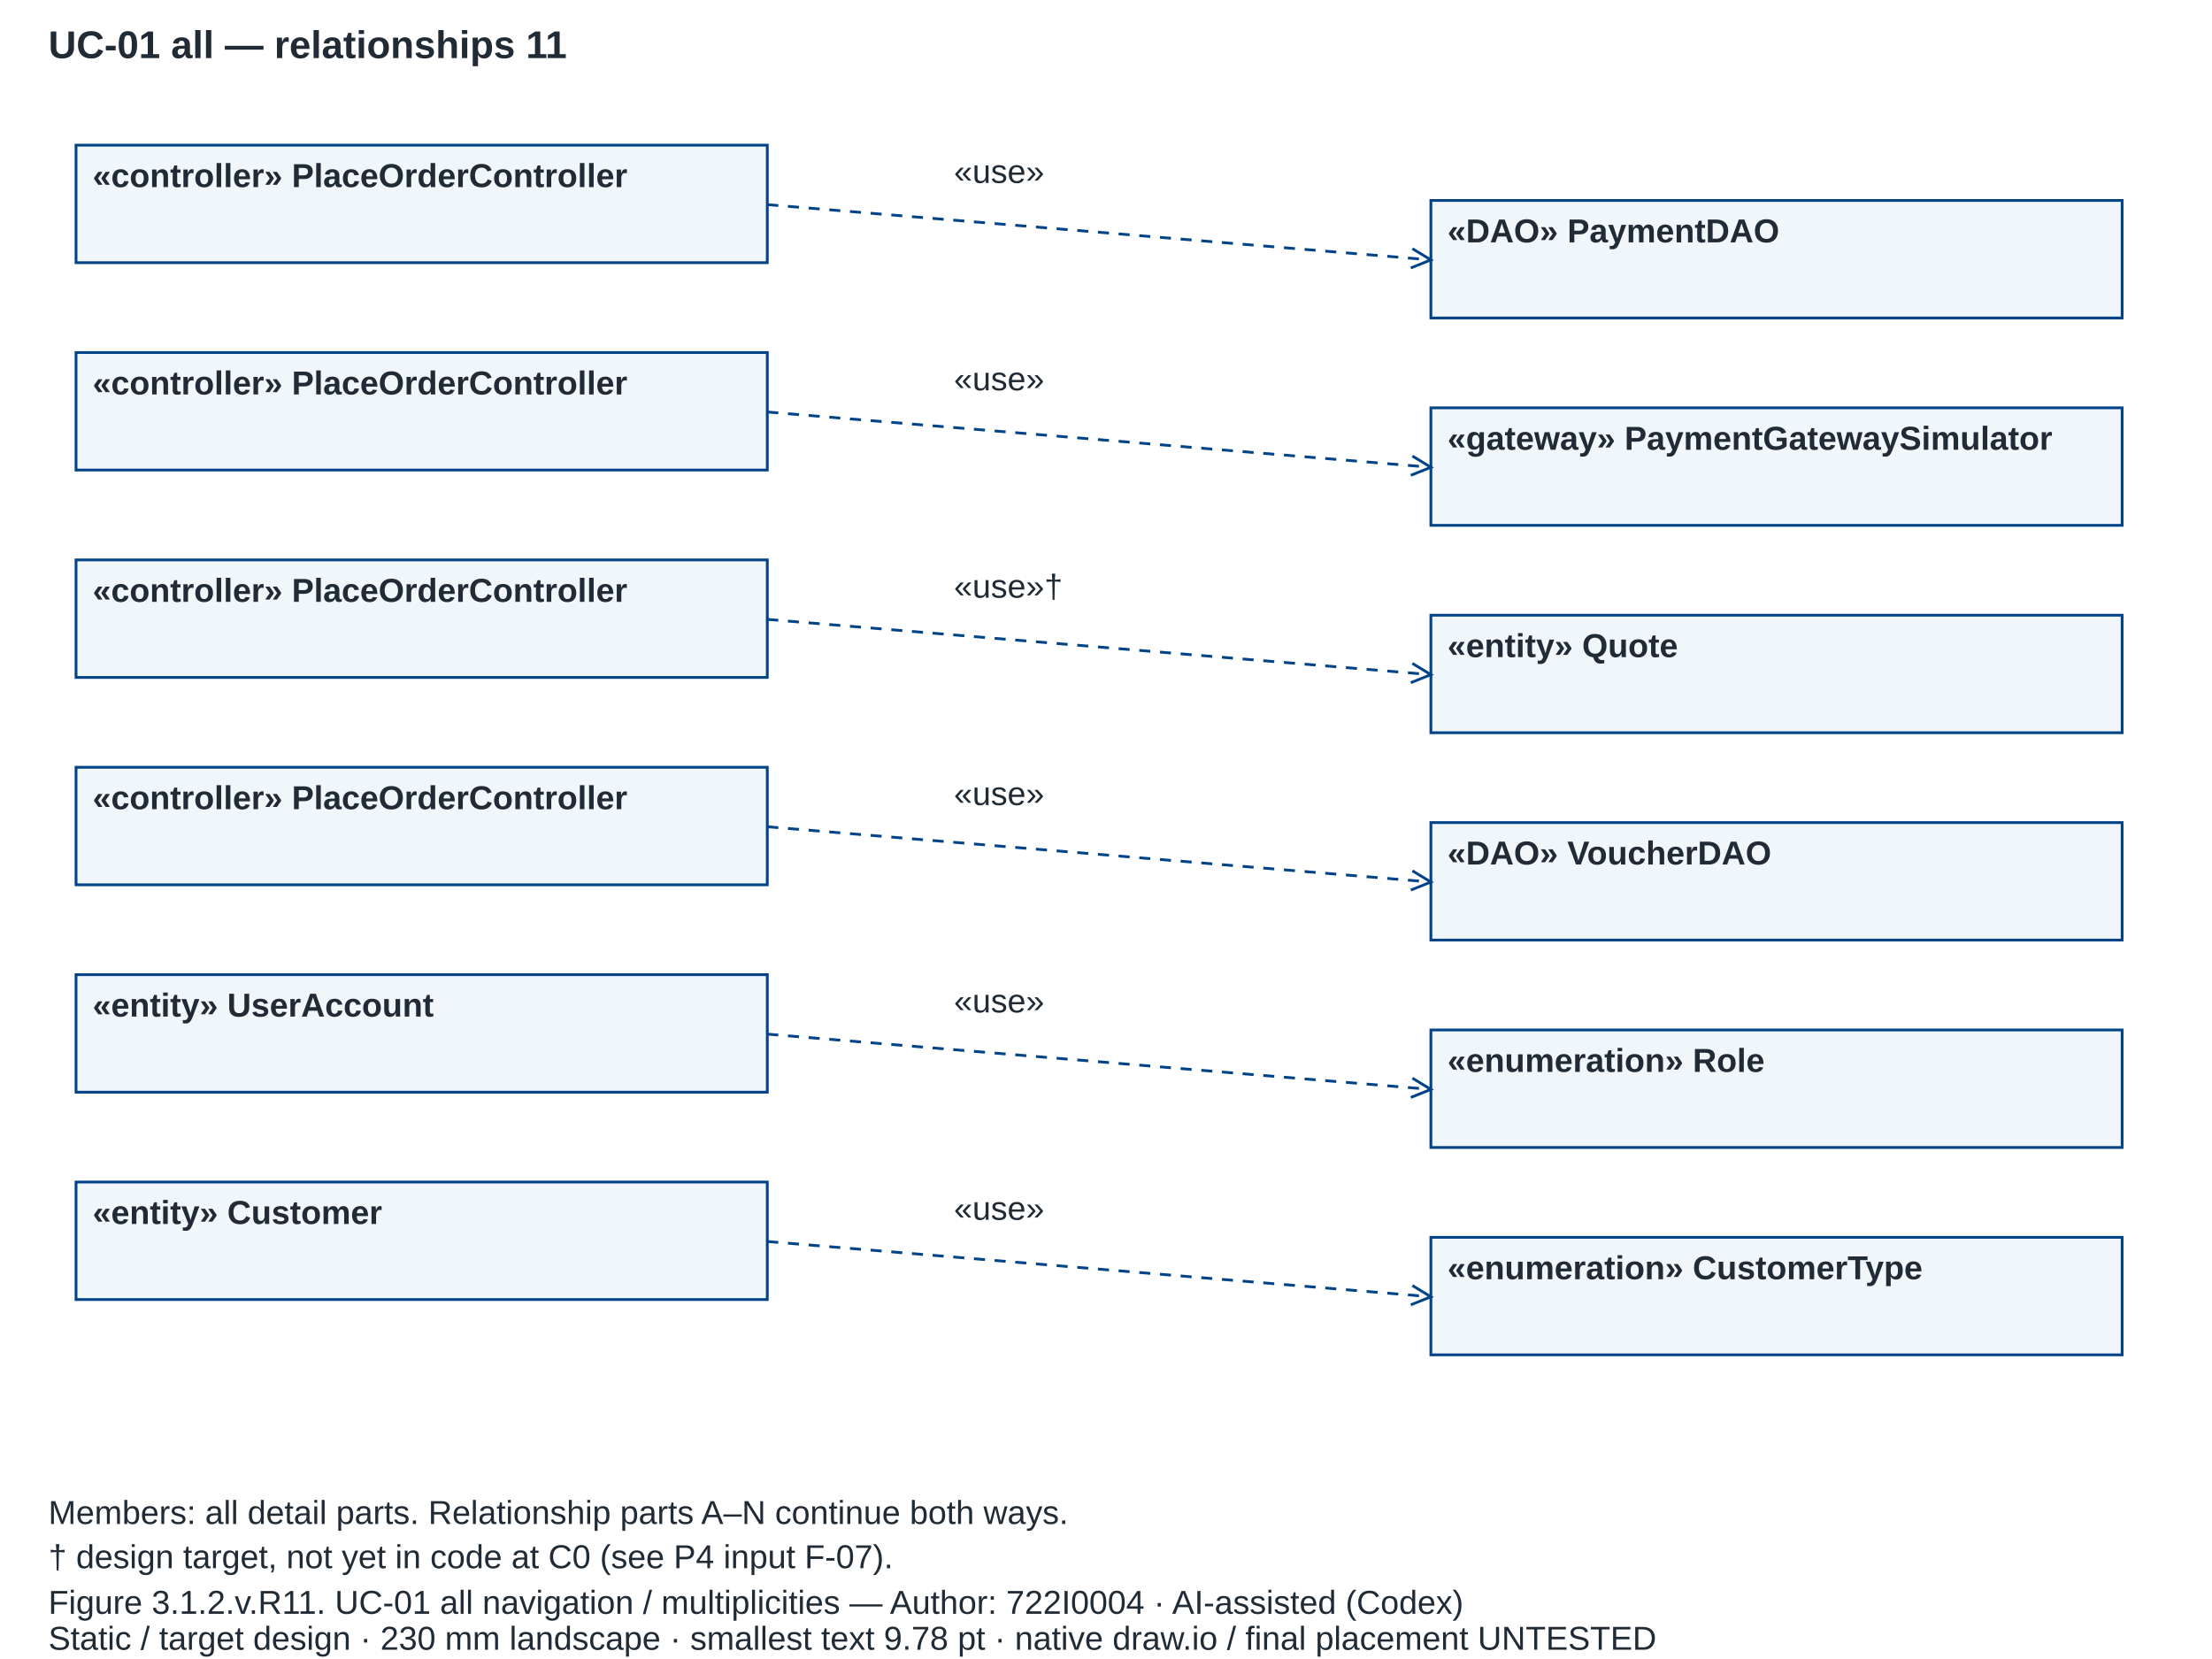
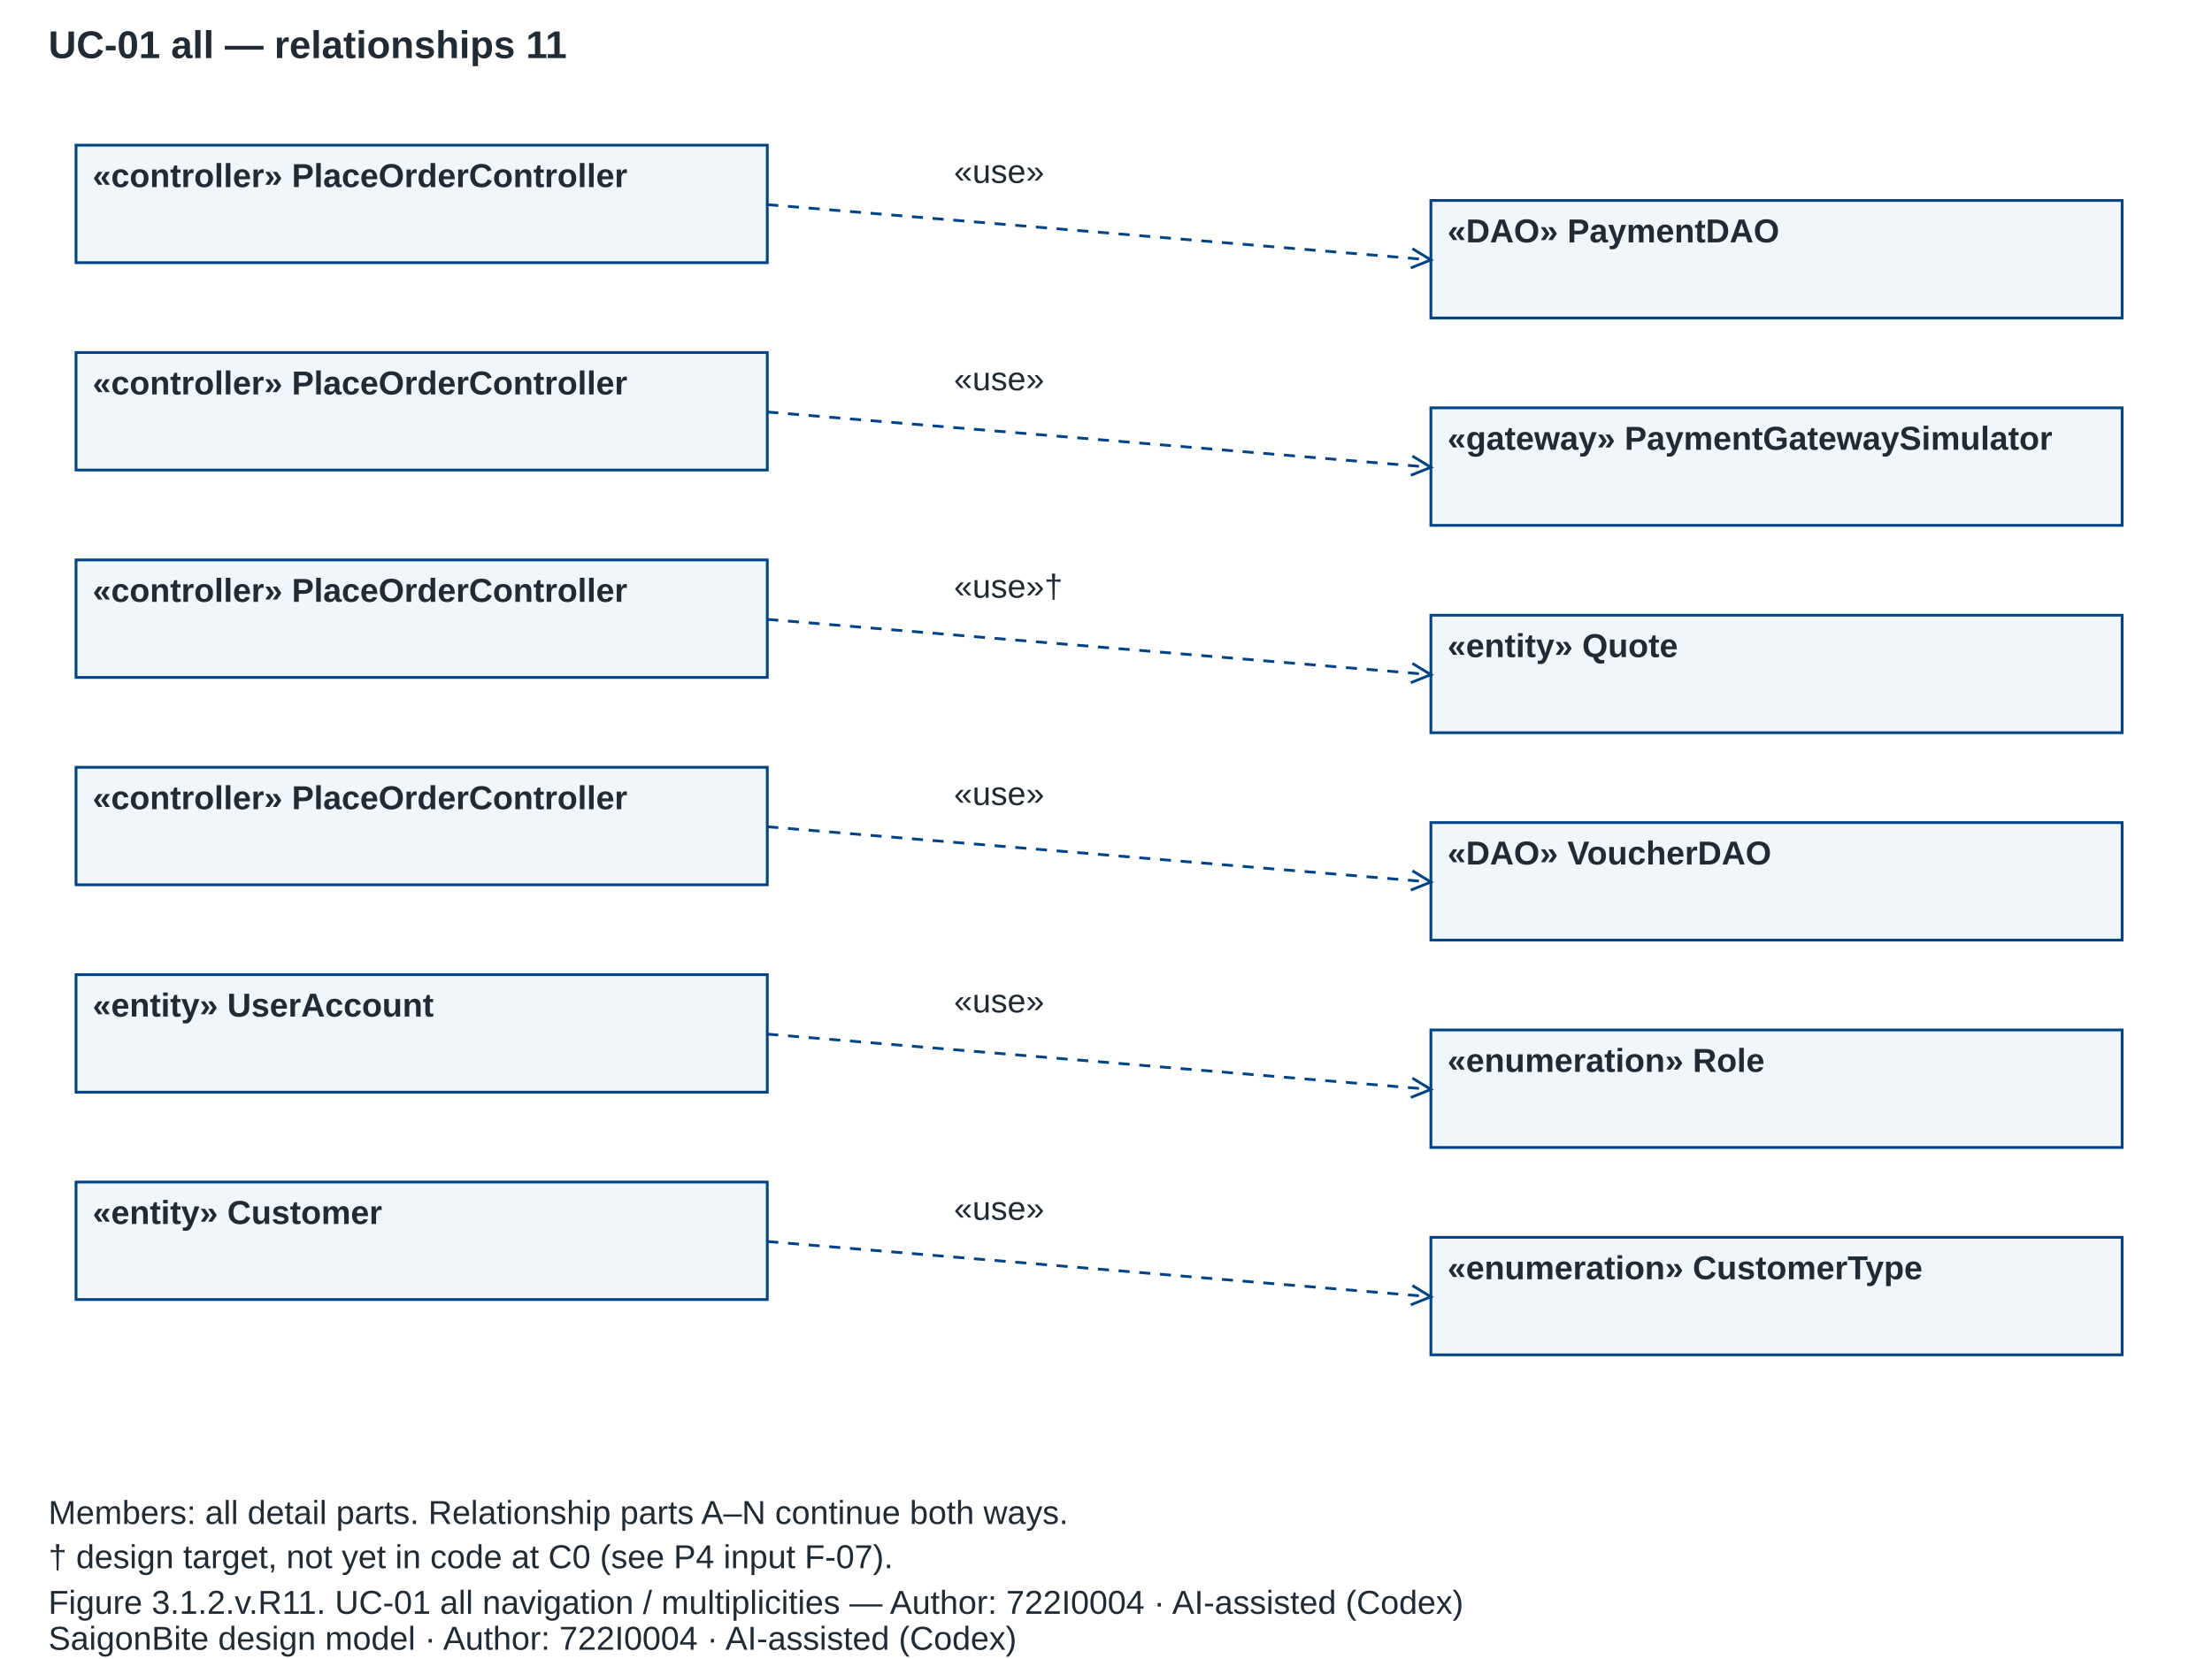
<svg xmlns="http://www.w3.org/2000/svg" width="1600" height="1200" viewBox="0 0 1600 1200">
  <rect width="100%" height="100%" fill="white" />
  <text x="35" y="42.04" font-family="Arial" font-size="28" font-weight="bold" fill="#202B36">UC-01 all — relationships 11</text>
  <rect x="55" y="105" width="500" height="85" fill="#F1F6FA" stroke="#004387" stroke-width="2" />
  <text x="67" y="135.32" font-family="Arial" font-size="24" font-weight="bold" fill="#202B36">«controller» PlaceOrderController</text>
  <rect x="1035" y="145" width="500" height="85" fill="#F1F6FA" stroke="#004387" stroke-width="2" />
  <text x="1047" y="175.32" font-family="Arial" font-size="24" font-weight="bold" fill="#202B36">«DAO» PaymentDAO</text>
  <rect x="55" y="255" width="500" height="85" fill="#F1F6FA" stroke="#004387" stroke-width="2" />
  <text x="67" y="285.32" font-family="Arial" font-size="24" font-weight="bold" fill="#202B36">«controller» PlaceOrderController</text>
  <rect x="1035" y="295" width="500" height="85" fill="#F1F6FA" stroke="#004387" stroke-width="2" />
  <text x="1047" y="325.32" font-family="Arial" font-size="24" font-weight="bold" fill="#202B36">«gateway» PaymentGatewaySimulator</text>
  <rect x="55" y="405" width="500" height="85" fill="#F1F6FA" stroke="#004387" stroke-width="2" />
  <text x="67" y="435.32" font-family="Arial" font-size="24" font-weight="bold" fill="#202B36">«controller» PlaceOrderController</text>
  <rect x="1035" y="445" width="500" height="85" fill="#F1F6FA" stroke="#004387" stroke-width="2" />
  <text x="1047" y="475.32" font-family="Arial" font-size="24" font-weight="bold" fill="#202B36">«entity» Quote</text>
  <rect x="55" y="555" width="500" height="85" fill="#F1F6FA" stroke="#004387" stroke-width="2" />
  <text x="67" y="585.32" font-family="Arial" font-size="24" font-weight="bold" fill="#202B36">«controller» PlaceOrderController</text>
  <rect x="1035" y="595" width="500" height="85" fill="#F1F6FA" stroke="#004387" stroke-width="2" />
  <text x="1047" y="625.32" font-family="Arial" font-size="24" font-weight="bold" fill="#202B36">«DAO» VoucherDAO</text>
  <rect x="55" y="705" width="500" height="85" fill="#F1F6FA" stroke="#004387" stroke-width="2" />
  <text x="67" y="735.32" font-family="Arial" font-size="24" font-weight="bold" fill="#202B36">«entity» UserAccount</text>
  <rect x="1035" y="745" width="500" height="85" fill="#F1F6FA" stroke="#004387" stroke-width="2" />
  <text x="1047" y="775.32" font-family="Arial" font-size="24" font-weight="bold" fill="#202B36">«enumeration» Role</text>
  <rect x="55" y="855" width="500" height="85" fill="#F1F6FA" stroke="#004387" stroke-width="2" />
  <text x="67" y="885.32" font-family="Arial" font-size="24" font-weight="bold" fill="#202B36">«entity» Customer</text>
  <rect x="1035" y="895" width="500" height="85" fill="#F1F6FA" stroke="#004387" stroke-width="2" />
  <text x="1047" y="925.32" font-family="Arial" font-size="24" font-weight="bold" fill="#202B36">«enumeration» CustomerType</text>
  <polyline points="555,148 1035,188" fill="none" stroke="#004387" stroke-width="2" stroke-dasharray="8 7" />
  <polyline points="1020.467,193.813 1035,188 1021.63,179.862" fill="none" stroke="#004387" stroke-width="2" />
  <text x="690" y="132.32" font-family="Arial" font-size="24" font-weight="normal" fill="#202B36">«use»</text>
  <polyline points="555,298 1035,338" fill="none" stroke="#004387" stroke-width="2" stroke-dasharray="8 7" />
  <polyline points="1020.467,343.813 1035,338 1021.63,329.862" fill="none" stroke="#004387" stroke-width="2" />
  <text x="690" y="282.32" font-family="Arial" font-size="24" font-weight="normal" fill="#202B36">«use»</text>
  <polyline points="555,448 1035,488" fill="none" stroke="#004387" stroke-width="2" stroke-dasharray="8 7" />
  <polyline points="1020.467,493.813 1035,488 1021.63,479.862" fill="none" stroke="#004387" stroke-width="2" />
  <text x="690" y="432.32" font-family="Arial" font-size="24" font-weight="normal" fill="#202B36">«use»†</text>
  <polyline points="555,598 1035,638" fill="none" stroke="#004387" stroke-width="2" stroke-dasharray="8 7" />
  <polyline points="1020.467,643.813 1035,638 1021.63,629.862" fill="none" stroke="#004387" stroke-width="2" />
  <text x="690" y="582.32" font-family="Arial" font-size="24" font-weight="normal" fill="#202B36">«use»</text>
  <polyline points="555,748 1035,788" fill="none" stroke="#004387" stroke-width="2" stroke-dasharray="8 7" />
  <polyline points="1020.467,793.813 1035,788 1021.63,779.862" fill="none" stroke="#004387" stroke-width="2" />
  <text x="690" y="732.32" font-family="Arial" font-size="24" font-weight="normal" fill="#202B36">«use»</text>
  <polyline points="555,898 1035,938" fill="none" stroke="#004387" stroke-width="2" stroke-dasharray="8 7" />
  <polyline points="1020.467,943.813 1035,938 1021.63,929.862" fill="none" stroke="#004387" stroke-width="2" />
  <text x="690" y="882.32" font-family="Arial" font-size="24" font-weight="normal" fill="#202B36">«use»</text>
  <text x="35" y="1102.32" font-family="Arial" font-size="24" font-weight="normal" fill="#202B36">Members: all detail parts. Relationship parts A–N continue both ways.</text>
  <text x="35" y="1134.32" font-family="Arial" font-size="24" font-weight="normal" fill="#202B36">† design target, not yet in code at C0 (see P4 input F-07).</text>
  <text x="35" y="1167.32" font-family="Arial" font-size="24" font-weight="normal" fill="#202B36">Figure 3.1.2.v.R11. UC-01 all navigation / multiplicities — Author: 722I0004 · AI-assisted (Codex)</text>
-   <text x="35" y="1193.32" font-family="Arial" font-size="24" font-weight="normal" fill="#202B36">Static / target design · 230 mm landscape · smallest text 9.78 pt · native draw.io / final placement UNTESTED</text>
+   <text x="35" y="1193.32" font-family="Arial" font-size="24" font-weight="normal" fill="#202B36">SaigonBite design model · Author: 722I0004 · AI-assisted (Codex)</text>
</svg>
